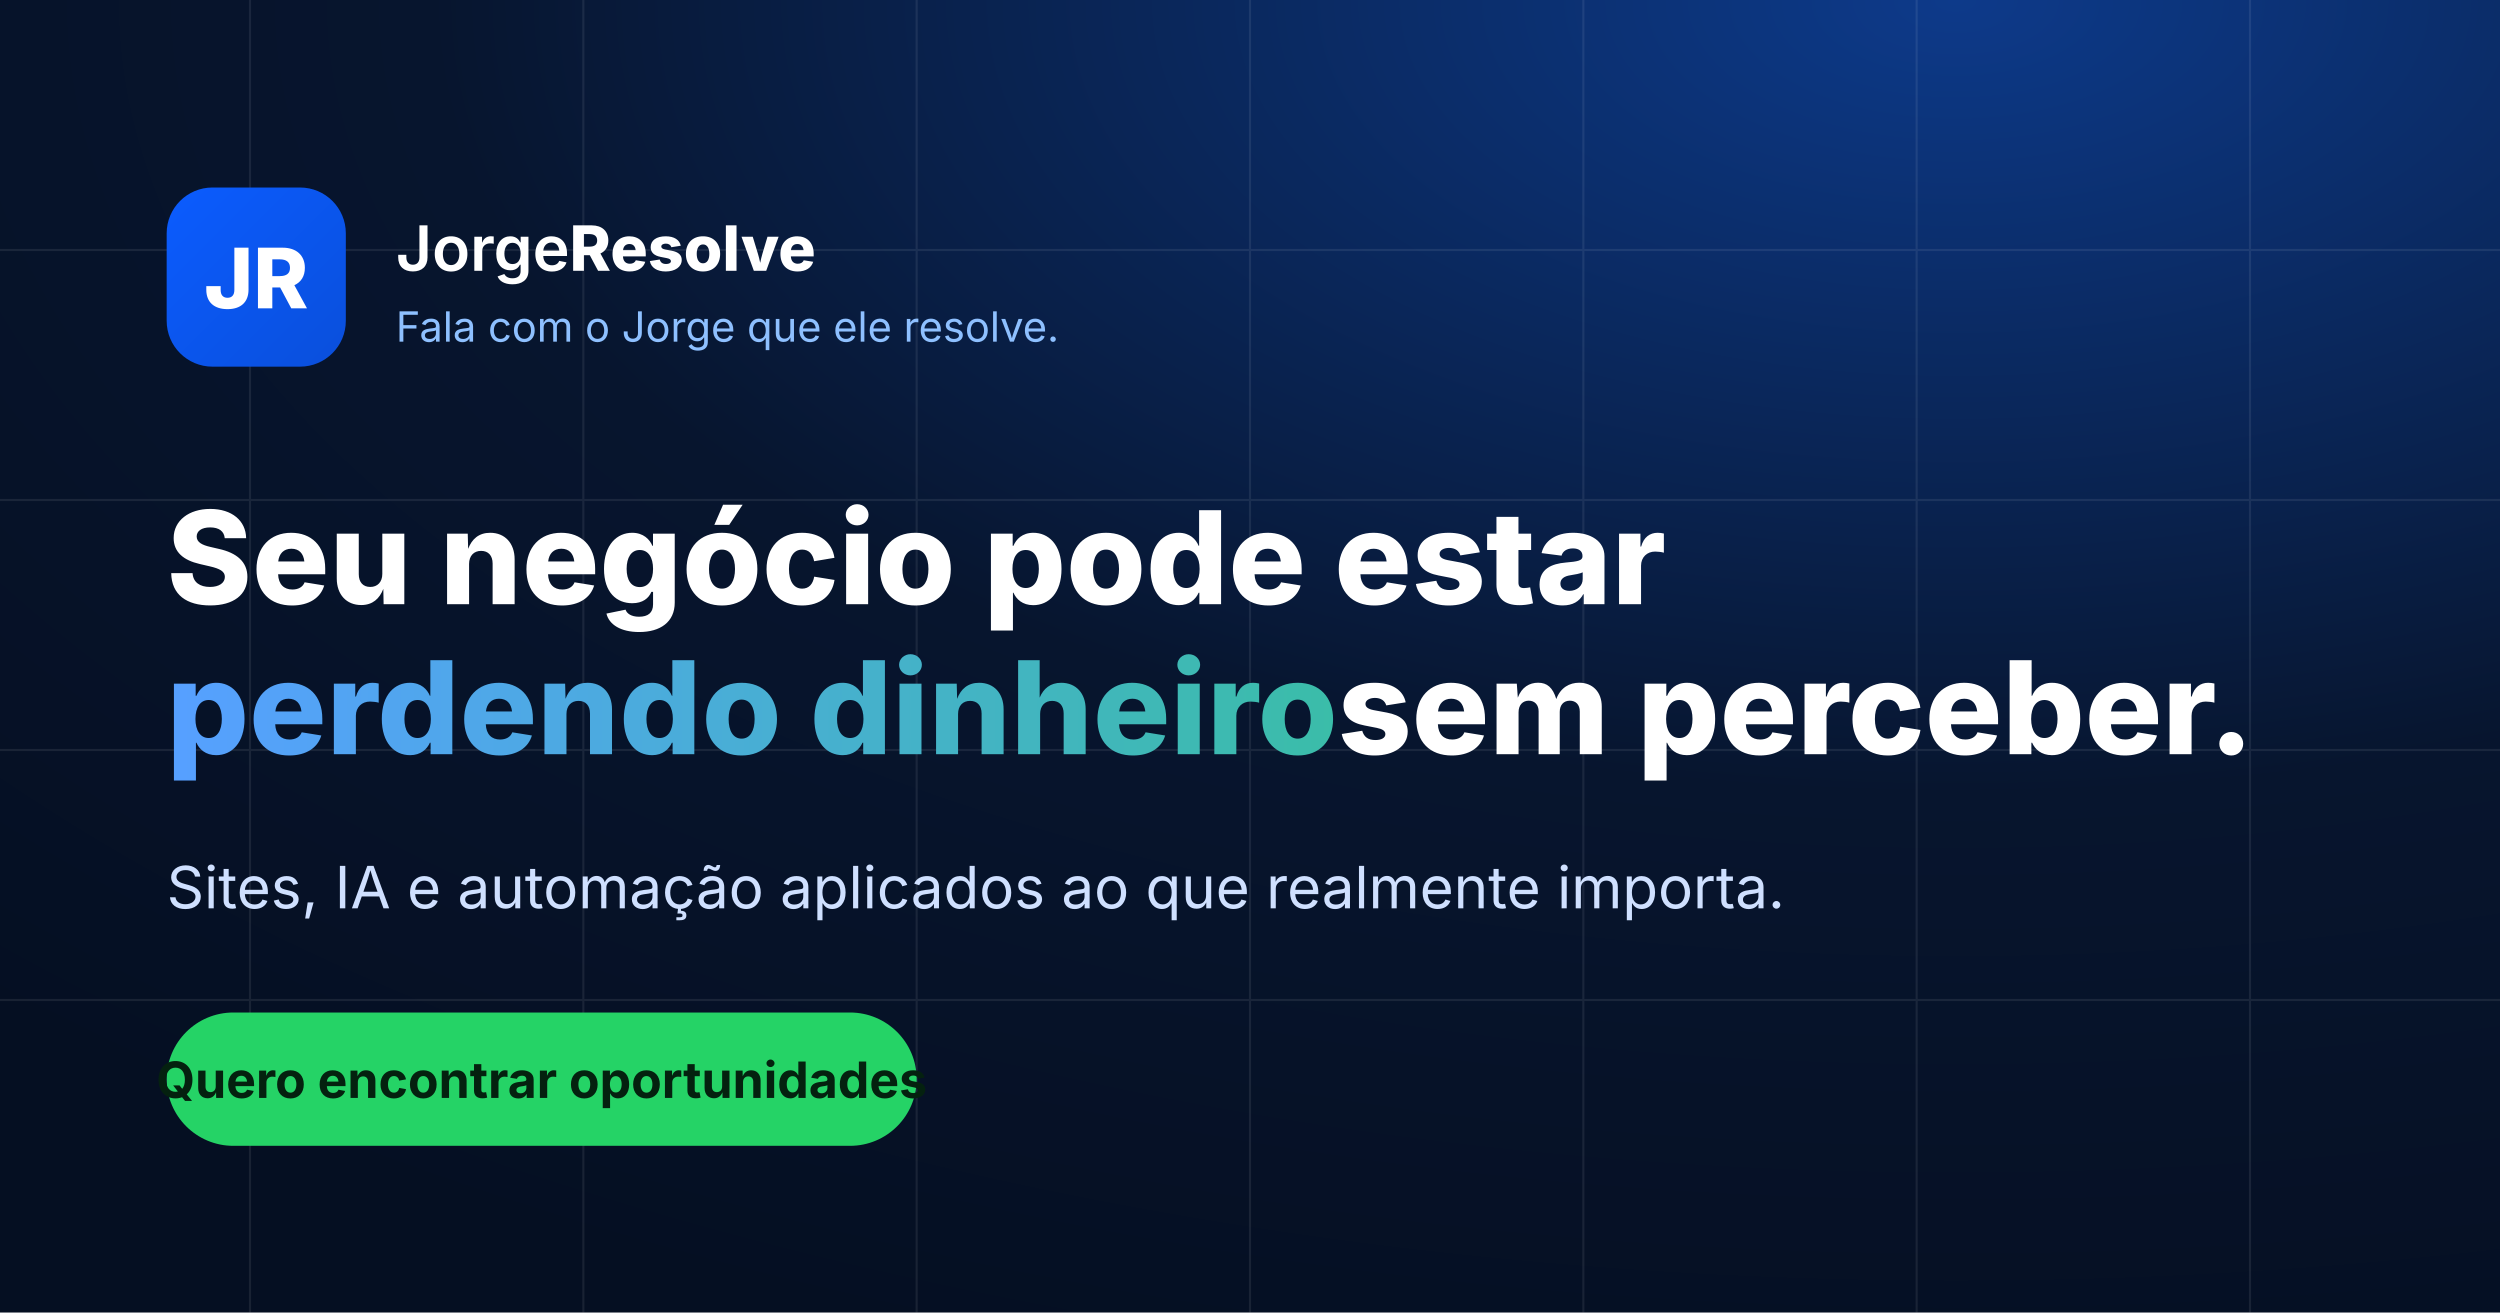
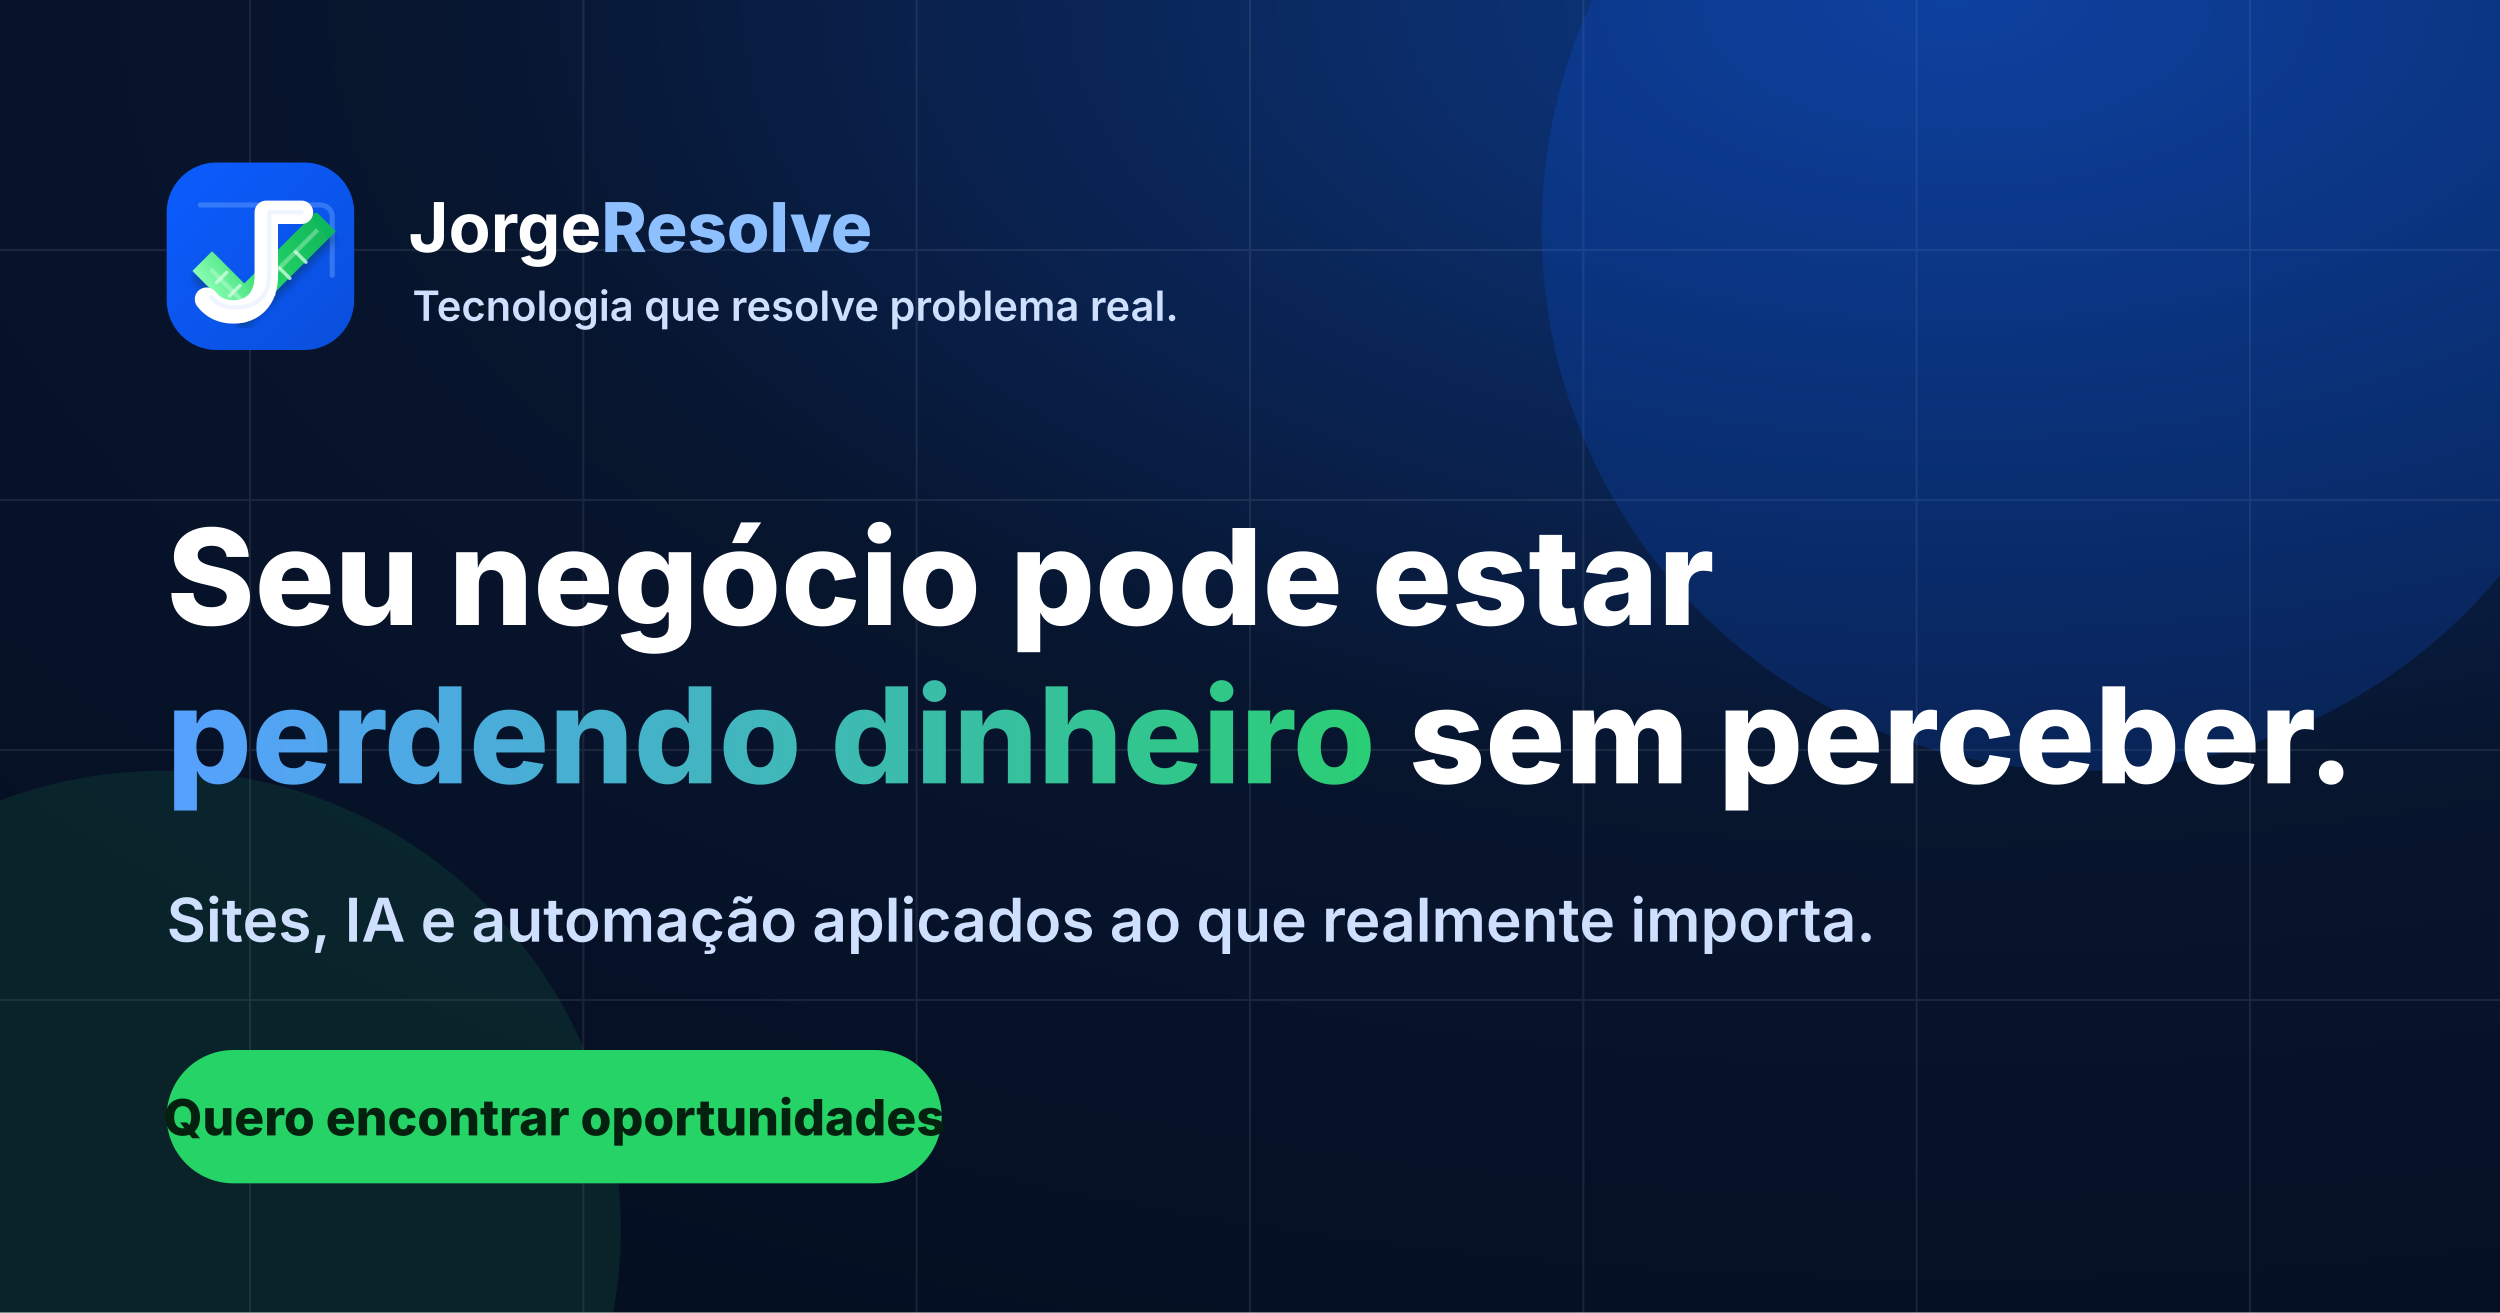
- <svg xmlns="http://www.w3.org/2000/svg" viewBox="0 0 1200 630" width="1200" height="630">
+ <svg xmlns="http://www.w3.org/2000/svg" viewBox="0 0 1200 630" width="1200" height="630" role="img" aria-labelledby="title desc">
  <defs>
    <radialGradient id="bg" cx="78%" cy="0%" r="110%">
-       <stop offset="0" stop-color="#0d3a8a" />
+       <stop offset="0" stop-color="#0D3A8A" />
      <stop offset="55%" stop-color="#07152E" />
-       <stop offset="100%" stop-color="#050f22" />
+       <stop offset="100%" stop-color="#050F22" />
    </radialGradient>
-     <linearGradient id="chip" x1="0" y1="0" x2="1" y2="1">
+     <linearGradient id="jr-blue" x1="0" y1="0" x2="128" y2="128" gradientUnits="userSpaceOnUse">
      <stop offset="0" stop-color="#0B5CFF" />
      <stop offset="1" stop-color="#0A4FDB" />
    </linearGradient>
-     <linearGradient id="hl" x1="0" y1="0" x2="1" y2="0">
-       <stop offset="0" stop-color="#56a0ff" />
+     <linearGradient id="resolve-green" x1="32" y1="94" x2="104" y2="42" gradientUnits="userSpaceOnUse">
+       <stop offset="0" stop-color="#8BFFB3" />
+       <stop offset=".48" stop-color="#25D366" />
+       <stop offset="1" stop-color="#11B85B" />
+     </linearGradient>
+     <linearGradient id="hl" x1="80" y1="0" x2="720" y2="0" gradientUnits="userSpaceOnUse">
+       <stop offset="0" stop-color="#56A0FF" />
      <stop offset="1" stop-color="#25D366" />
    </linearGradient>
+     <filter id="resolve-shadow" x="-25%" y="-25%" width="150%" height="160%">
+       <feDropShadow dx="0" dy="5" stdDeviation="2.5" flood-color="#04210F" flood-opacity=".32" />
+     </filter>
  </defs>
  <rect width="1200" height="630" fill="url(#bg)" />
-   <g opacity="0.08" stroke="#ffffff" stroke-width="1">
-     <path d="M0 120 H1200 M0 240 H1200 M0 360 H1200 M0 480 H1200" />
-     <path d="M120 0 V630 M280 0 V630 M440 0 V630 M600 0 V630 M760 0 V630 M920 0 V630 M1080 0 V630" />
+   <g opacity=".08" stroke="#FFFFFF" stroke-width="1">
+     <path d="M0 120h1200M0 240h1200M0 360h1200M0 480h1200" />
+     <path d="M120 0v630M280 0v630M440 0v630M600 0v630M760 0v630M920 0v630M1080 0v630" />
  </g>
-   <g transform="translate(80,90)">
-     <rect width="86" height="86" rx="22" fill="url(#chip)" />
-     <text x="43" y="58" font-family="Inter, Arial, sans-serif" font-size="40" font-weight="800" fill="#fff" text-anchor="middle">JR</text>
-     <text x="110" y="40" font-family="Inter, Arial, sans-serif" font-size="30" font-weight="600" fill="#fff">Jorge<tspan font-weight="800">Resolve</tspan>
+   <circle cx="1000" cy="110" r="260" fill="#0B5CFF" opacity=".18" />
+   <circle cx="78" cy="590" r="220" fill="#25D366" opacity=".10" />
+   <g transform="translate(80,78)">
+     <g transform="scale(.703125)">
+       <rect width="128" height="128" rx="34" fill="url(#jr-blue)" />
+       <path d="M23 29h82a8 8 0 0 1 8 8v40" fill="none" stroke="#6EA8FF" stroke-width="3.5" stroke-linecap="round" opacity=".42" />
+       <g filter="url(#resolve-shadow)">
+         <path d="M31 74 53 96 102 47" fill="none" stroke="url(#resolve-green)" stroke-width="19" stroke-linecap="square" stroke-linejoin="miter" />
+         <path d="M31 74 53 96 102 47" fill="none" stroke="#D9FFE6" stroke-width="3" stroke-linecap="square" stroke-linejoin="miter" opacity=".35" />
+         <path d="M41 75 34 82M50 84 43 91M66 83l7 7M77 72l7 7M88 61l7 7" fill="none" stroke="#D9FFE6" stroke-width="2.4" stroke-linecap="round" opacity=".74" />
+       </g>
+       <path d="M92 34H68v43.5C68 93.4 58.5 102 45.7 102c-8.1 0-14.3-3.1-18.5-8.7" fill="none" stroke="#FFFFFF" stroke-width="16" stroke-linecap="round" stroke-linejoin="round" />
+       <path d="M92 34H70v42.8C70 91 61.4 99 46.8 99c-7.2 0-12.4-2.6-16.4-7" fill="none" stroke="#CFE0FF" stroke-width="3" stroke-linecap="round" stroke-linejoin="round" opacity=".34" />
+     </g>
+     <text x="116" y="43" font-family="Inter, Arial, sans-serif" font-size="33" font-weight="700" fill="#FFFFFF">Jorge<tspan font-weight="800" fill="#8EC0FF">Resolve</tspan>
    </text>
-     <text x="110" y="74" font-family="Inter, Arial, sans-serif" font-size="20" fill="#8ec0ff">Fala com o Jorge que ele resolve.</text>
+     <text x="118" y="76" font-family="Inter, Arial, sans-serif" font-size="20" font-weight="600" fill="#CFE0FF">Tecnologia que resolve problema real.</text>
  </g>
-   <text x="80" y="290" font-family="Inter, Arial, sans-serif" font-size="62" font-weight="800" fill="#fff">Seu negócio pode estar</text>
-   <text x="80" y="362" font-family="Inter, Arial, sans-serif" font-size="62" font-weight="800" fill="url(#hl)">perdendo dinheiro<tspan fill="#fff"> sem perceber.</tspan>
+   <text x="80" y="300" font-family="Inter, Arial, sans-serif" font-size="64" font-weight="800" fill="#FFFFFF">Seu negócio pode estar</text>
+   <text x="80" y="376" font-family="Inter, Arial, sans-serif" font-size="64" font-weight="800" fill="url(#hl)">perdendo dinheiro<tspan dx="16" fill="#FFFFFF">sem perceber.</tspan>
  </text>
-   <text x="80" y="436" font-family="Inter, Arial, sans-serif" font-size="28" fill="#cfe0ff">Sites, IA e automação aplicados ao que realmente importa.</text>
-   <g transform="translate(80,486)">
-     <rect width="360" height="64" rx="32" fill="#25D366" />
-     <text x="180" y="41" font-family="Inter, Arial, sans-serif" font-size="24" font-weight="700" fill="#04210f" text-anchor="middle">Quero encontrar oportunidades</text>
+   <text x="80" y="452" font-family="Inter, Arial, sans-serif" font-size="29" font-weight="600" fill="#CFE0FF">Sites, IA e automação aplicados ao que realmente importa.</text>
+   <g transform="translate(80,504)">
+     <rect width="372" height="64" rx="32" fill="#25D366" />
+     <text x="186" y="41" font-family="Inter, Arial, sans-serif" font-size="24" font-weight="800" fill="#04210F" text-anchor="middle">Quero encontrar oportunidades</text>
  </g>
</svg>
